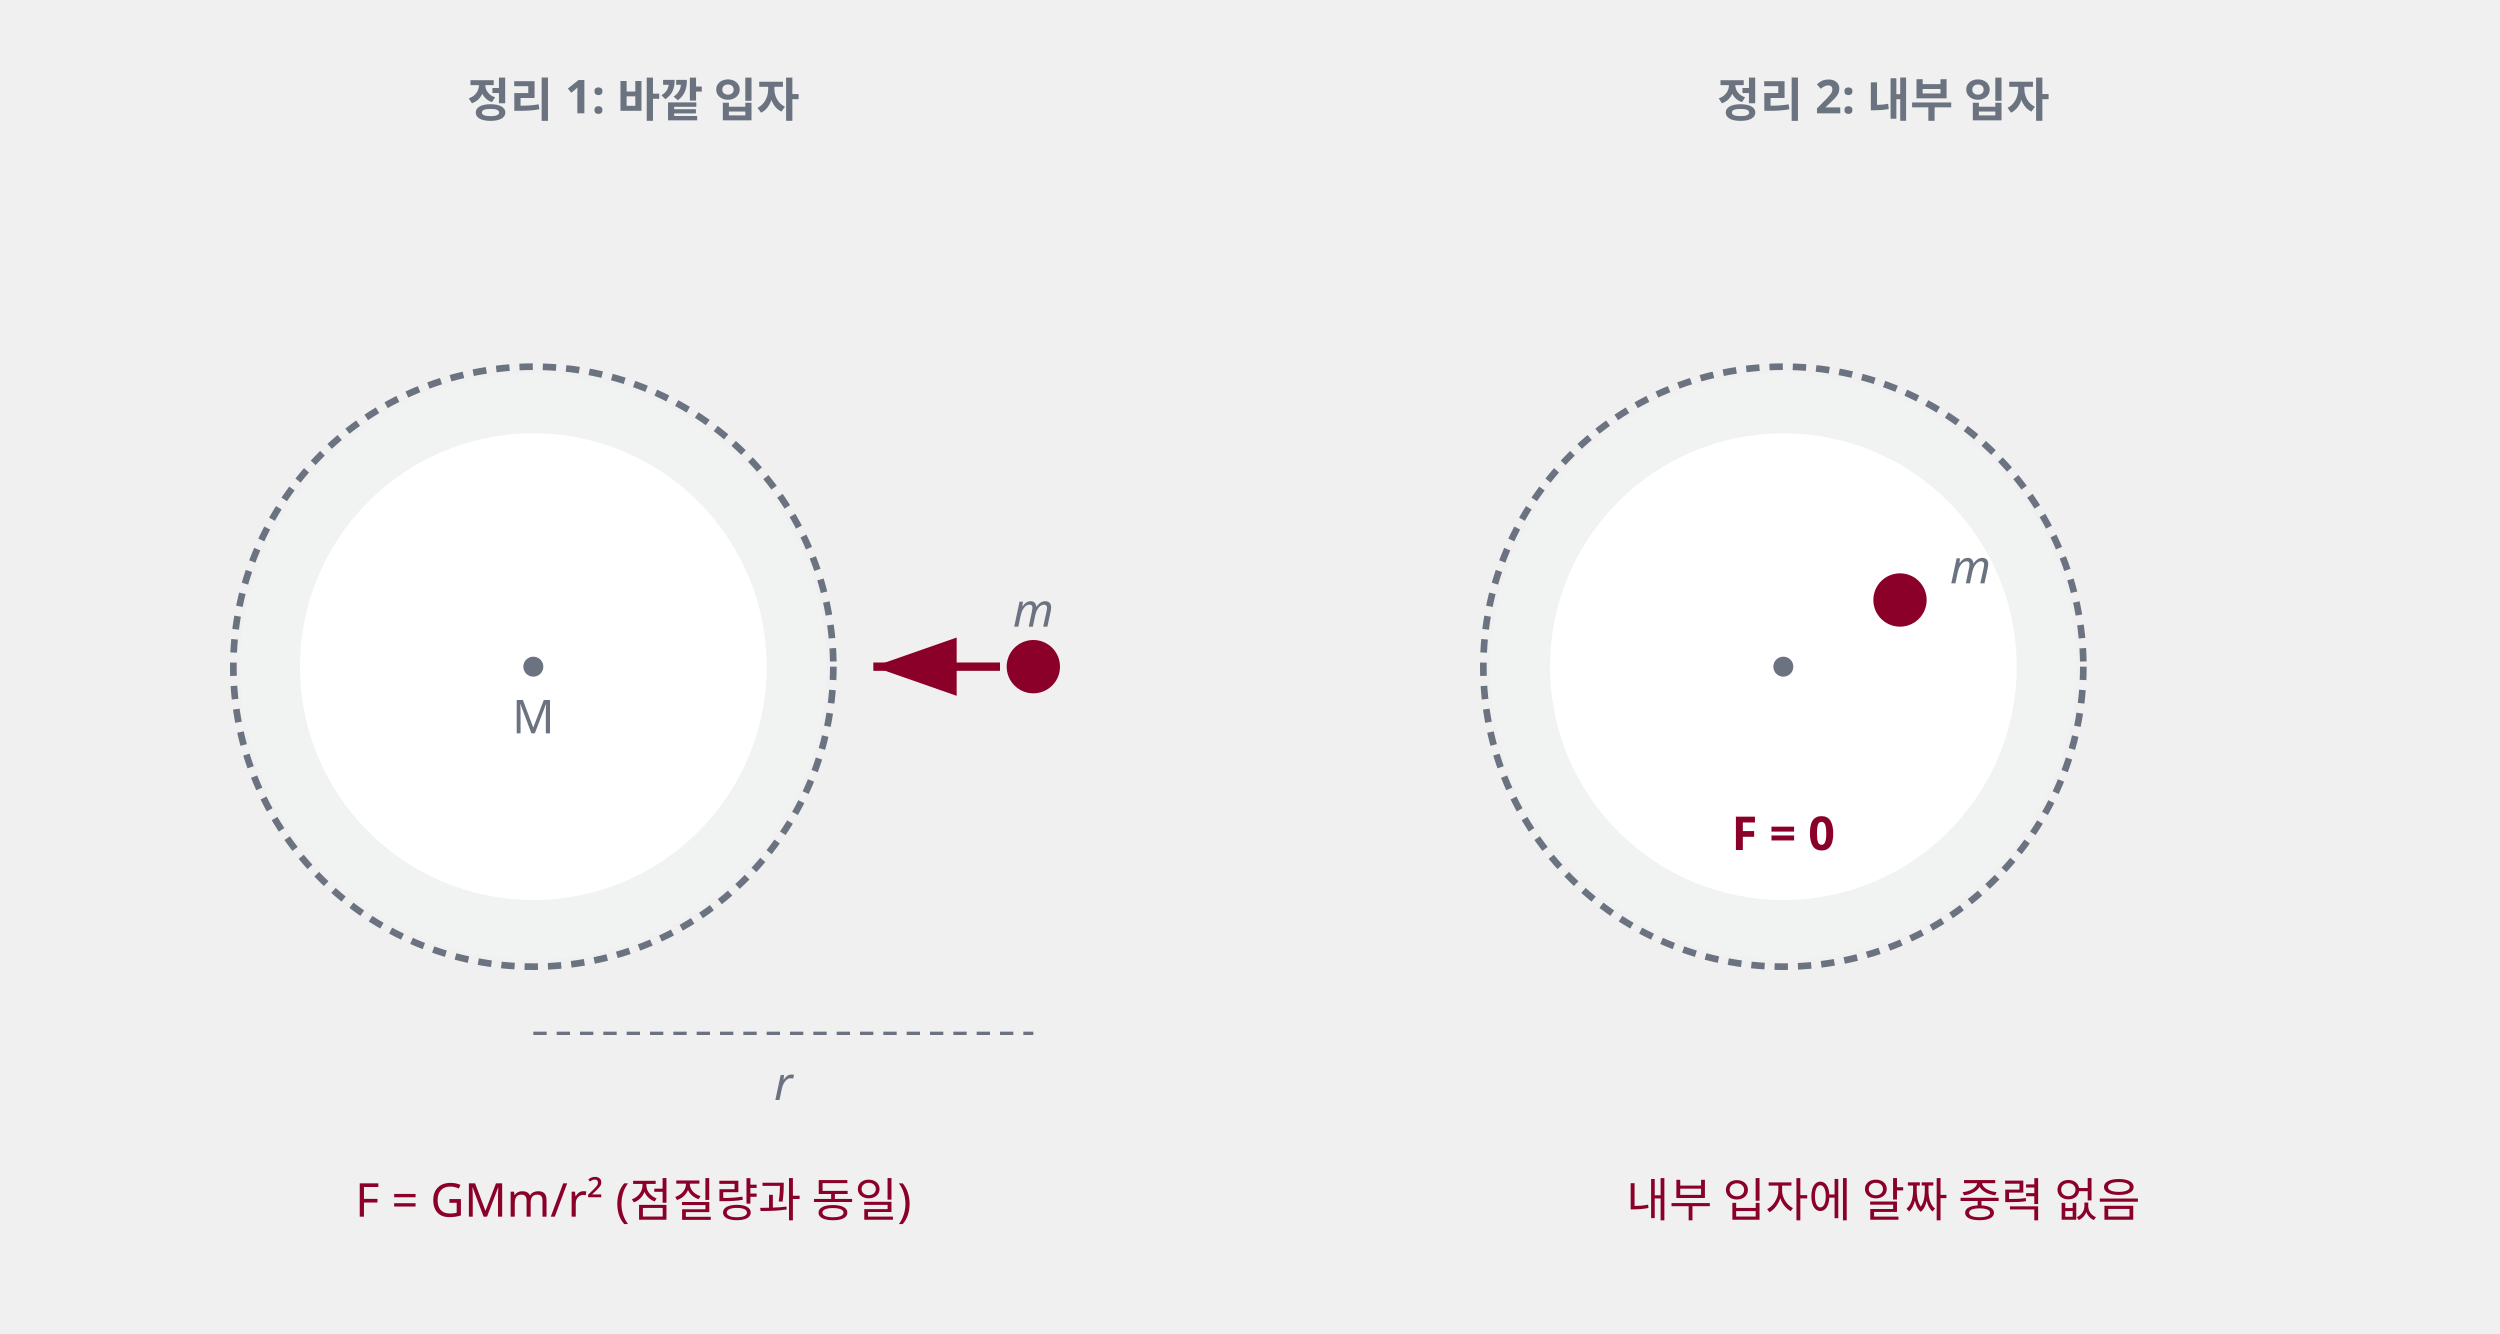
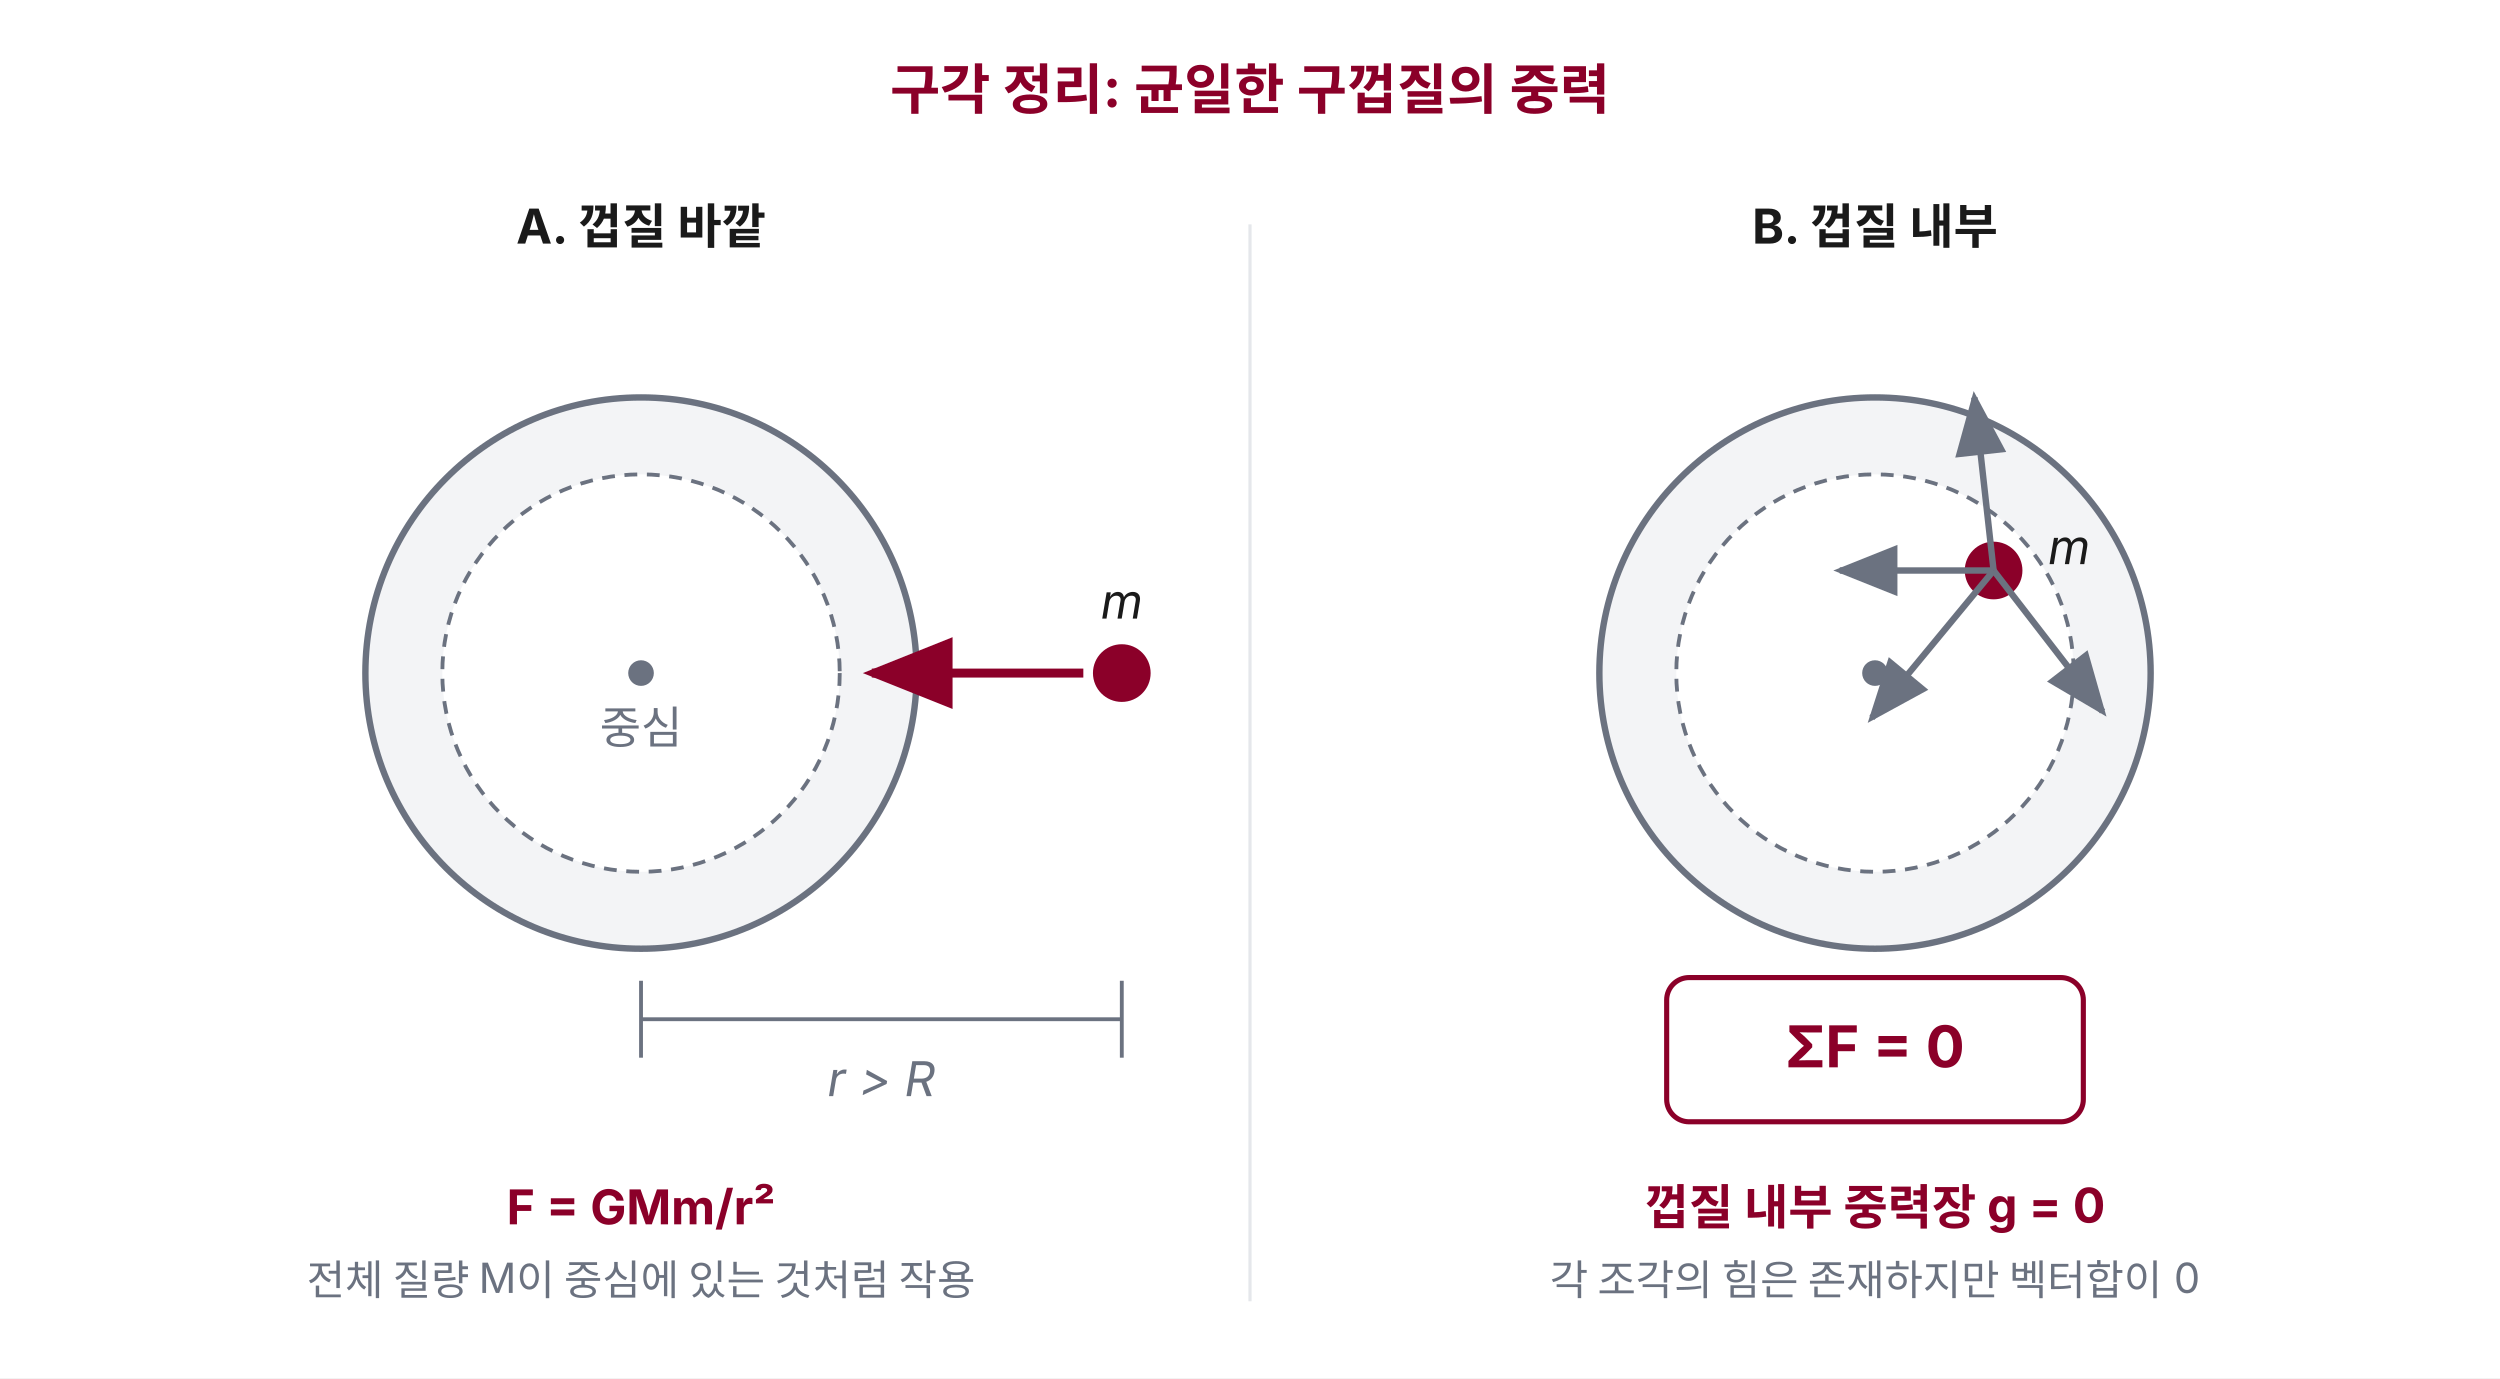
- <svg xmlns="http://www.w3.org/2000/svg" viewBox="0 0 750 400" font-family="sans-serif">
+ <svg xmlns="http://www.w3.org/2000/svg" width="780" height="430" viewBox="0 0 780 430" font-family="-apple-system, BlinkMacSystemFont, 'Segoe UI', sans-serif">
  <defs>
-     <marker id="arrowR" markerWidth="10" markerHeight="7" refX="10" refY="3.5" orient="auto">
-       <polygon points="0 0, 10 3.5, 0 7" fill="#8B0029" />
+     <marker id="arrowRed" markerWidth="10" markerHeight="8" refX="9" refY="4" orient="auto">
+       <path d="M0,0 L10,4 L0,8 Z" fill="#8B0029" />
+     </marker>
+     <marker id="arrowGray" markerWidth="10" markerHeight="8" refX="9" refY="4" orient="auto">
+       <path d="M0,0 L10,4 L0,8 Z" fill="#6B7280" />
    </marker>
  </defs>
-   <text x="190" y="35" text-anchor="middle" font-size="14" font-weight="bold" fill="#6B7280">정리 1: 바깥 입자</text>
-   <circle cx="160" cy="200" r="90" fill="none" stroke="#6B7280" stroke-width="2" stroke-dasharray="4 3" />
-   <circle cx="160" cy="200" r="88" fill="#F3F4F6" opacity="0.4" />
-   <circle cx="160" cy="200" r="70" fill="#fff" />
-   <circle cx="160" cy="200" r="3" fill="#6B7280" />
-   <text x="160" y="220" text-anchor="middle" font-size="14" fill="#6B7280">M</text>
-   <circle cx="310" cy="200" r="8" fill="#8B0029" />
-   <text x="310" y="188" text-anchor="middle" font-size="14" font-style="italic" fill="#6B7280">m</text>
-   <line x1="300" y1="200" x2="262" y2="200" stroke="#8B0029" stroke-width="2.5" marker-end="url(#arrowR)" />
-   <line x1="160" y1="310" x2="310" y2="310" stroke="#6B7280" stroke-width="1" stroke-dasharray="4 3" />
-   <text x="235" y="330" text-anchor="middle" font-size="14" font-style="italic" fill="#6B7280">r</text>
-   <text x="190" y="365" text-anchor="middle" font-size="14" fill="#8B0029">F = GMm/r² (점질량과 동일)</text>
-   <text x="565" y="35" text-anchor="middle" font-size="14" font-weight="bold" fill="#6B7280">정리 2: 내부 입자</text>
-   <circle cx="535" cy="200" r="90" fill="none" stroke="#6B7280" stroke-width="2" stroke-dasharray="4 3" />
-   <circle cx="535" cy="200" r="88" fill="#F3F4F6" opacity="0.4" />
-   <circle cx="535" cy="200" r="70" fill="#fff" />
-   <circle cx="535" cy="200" r="3" fill="#6B7280" />
-   <circle cx="570" cy="180" r="8" fill="#8B0029" />
-   <text x="585" y="175" font-size="14" font-style="italic" fill="#6B7280">m</text>
-   <text x="535" y="255" text-anchor="middle" font-size="14" font-weight="bold" fill="#8B0029">F = 0</text>
-   <text x="565" y="365" text-anchor="middle" font-size="14" fill="#8B0029">내부 입자에 알짜 중력 없음</text>
+   <rect width="780" height="430" fill="#ffffff" />
+   <text x="390" y="34" text-anchor="middle" font-size="17" font-weight="700" fill="#8B0029">
+     구각 정리: 균일한 구껍질의 중력
+   </text>
+   <text x="200" y="76" text-anchor="middle" font-size="15" font-weight="700" fill="#1a1a1a">A. 껍질 바깥</text>
+   <circle cx="200" cy="210" r="86" fill="#F3F4F6" stroke="#6B7280" stroke-width="2" />
+   <circle cx="200" cy="210" r="62" fill="#ffffff" stroke="#6B7280" stroke-width="1.2" stroke-dasharray="4 3" />
+   <circle cx="200" cy="210" r="4" fill="#6B7280" />
+   <text x="200" y="232" text-anchor="middle" font-size="14" fill="#6B7280">중심</text>
+   <circle cx="350" cy="210" r="9" fill="#8B0029" />
+   <text x="350" y="193" text-anchor="middle" font-size="15" font-style="italic" fill="#1a1a1a">m</text>
+   <line x1="338" y1="210" x2="272" y2="210" stroke="#8B0029" stroke-width="2.8" marker-end="url(#arrowRed)" />
+   <line x1="200" y1="318" x2="350" y2="318" stroke="#6B7280" stroke-width="1.2" />
+   <line x1="200" y1="306" x2="200" y2="330" stroke="#6B7280" stroke-width="1.2" />
+   <line x1="350" y1="306" x2="350" y2="330" stroke="#6B7280" stroke-width="1.2" />
+   <text x="275" y="342" text-anchor="middle" font-size="15" font-style="italic" fill="#6B7280">r &gt; R</text>
+   <text x="200" y="382" text-anchor="middle" font-size="15" font-weight="700" fill="#8B0029">
+     F = GMm/r²
+   </text>
+   <text x="200" y="404" text-anchor="middle" font-size="13" fill="#6B7280">
+     전체 질량 M이 중심에 있는 것처럼 작용
+   </text>
+   <line x1="390" y1="70" x2="390" y2="406" stroke="#e5e7eb" stroke-width="1" />
+   <text x="585" y="76" text-anchor="middle" font-size="15" font-weight="700" fill="#1a1a1a">B. 껍질 내부</text>
+   <circle cx="585" cy="210" r="86" fill="#F3F4F6" stroke="#6B7280" stroke-width="2" />
+   <circle cx="585" cy="210" r="62" fill="#ffffff" stroke="#6B7280" stroke-width="1.2" stroke-dasharray="4 3" />
+   <circle cx="585" cy="210" r="4" fill="#6B7280" />
+   <circle cx="622" cy="178" r="9" fill="#8B0029" />
+   <text x="639" y="176" font-size="15" font-style="italic" fill="#1a1a1a">m</text>
+   <line x1="622" y1="178" x2="574" y2="178" stroke="#6B7280" stroke-width="2" marker-end="url(#arrowGray)" />
+   <line x1="622" y1="178" x2="656" y2="222" stroke="#6B7280" stroke-width="2" marker-end="url(#arrowGray)" />
+   <line x1="622" y1="178" x2="616" y2="124" stroke="#6B7280" stroke-width="2" marker-end="url(#arrowGray)" />
+   <line x1="622" y1="178" x2="584" y2="224" stroke="#6B7280" stroke-width="2" marker-end="url(#arrowGray)" />
+   <rect x="520" y="305" width="130" height="45" rx="7" fill="#ffffff" stroke="#8B0029" stroke-width="1.6" />
+   <text x="585" y="333" text-anchor="middle" font-size="18" font-weight="700" fill="#8B0029">ΣF = 0</text>
+   <text x="585" y="382" text-anchor="middle" font-size="15" font-weight="700" fill="#8B0029">
+     껍질 내부 중력장 g = 0
+   </text>
+   <text x="585" y="404" text-anchor="middle" font-size="13" fill="#6B7280">
+     각 조각의 힘은 존재하지만 벡터합이 0
+   </text>
</svg>
